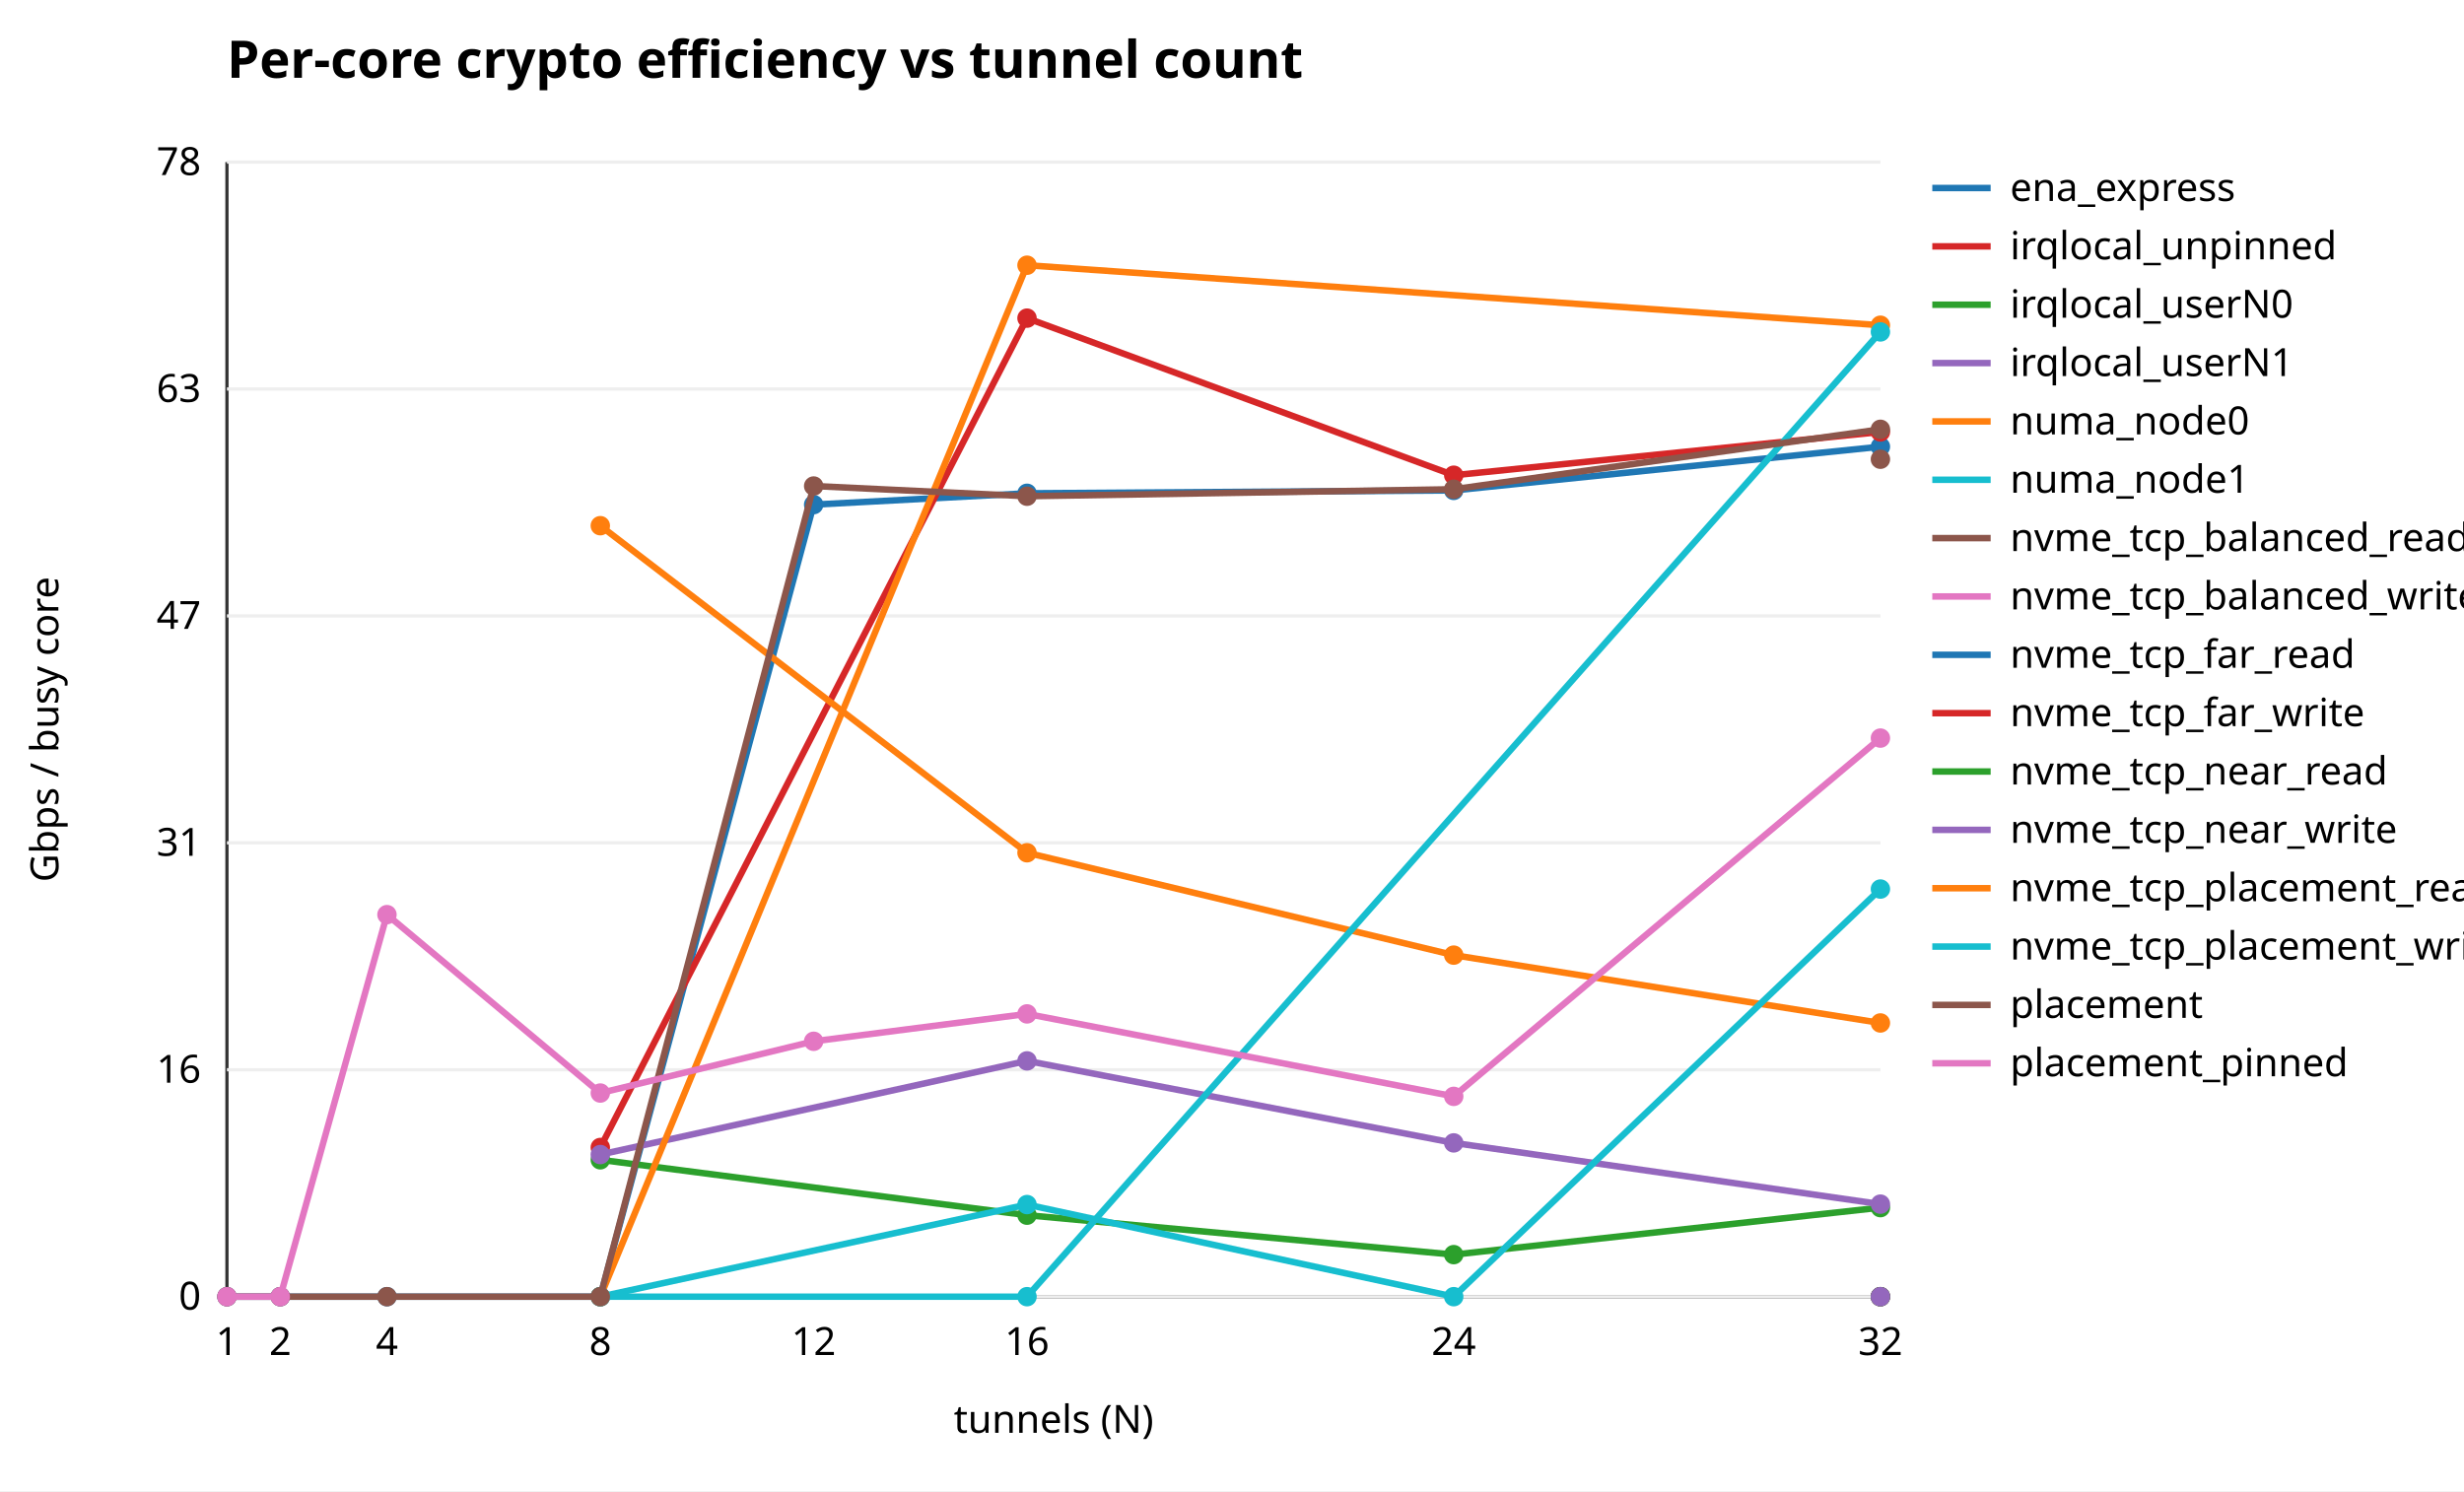
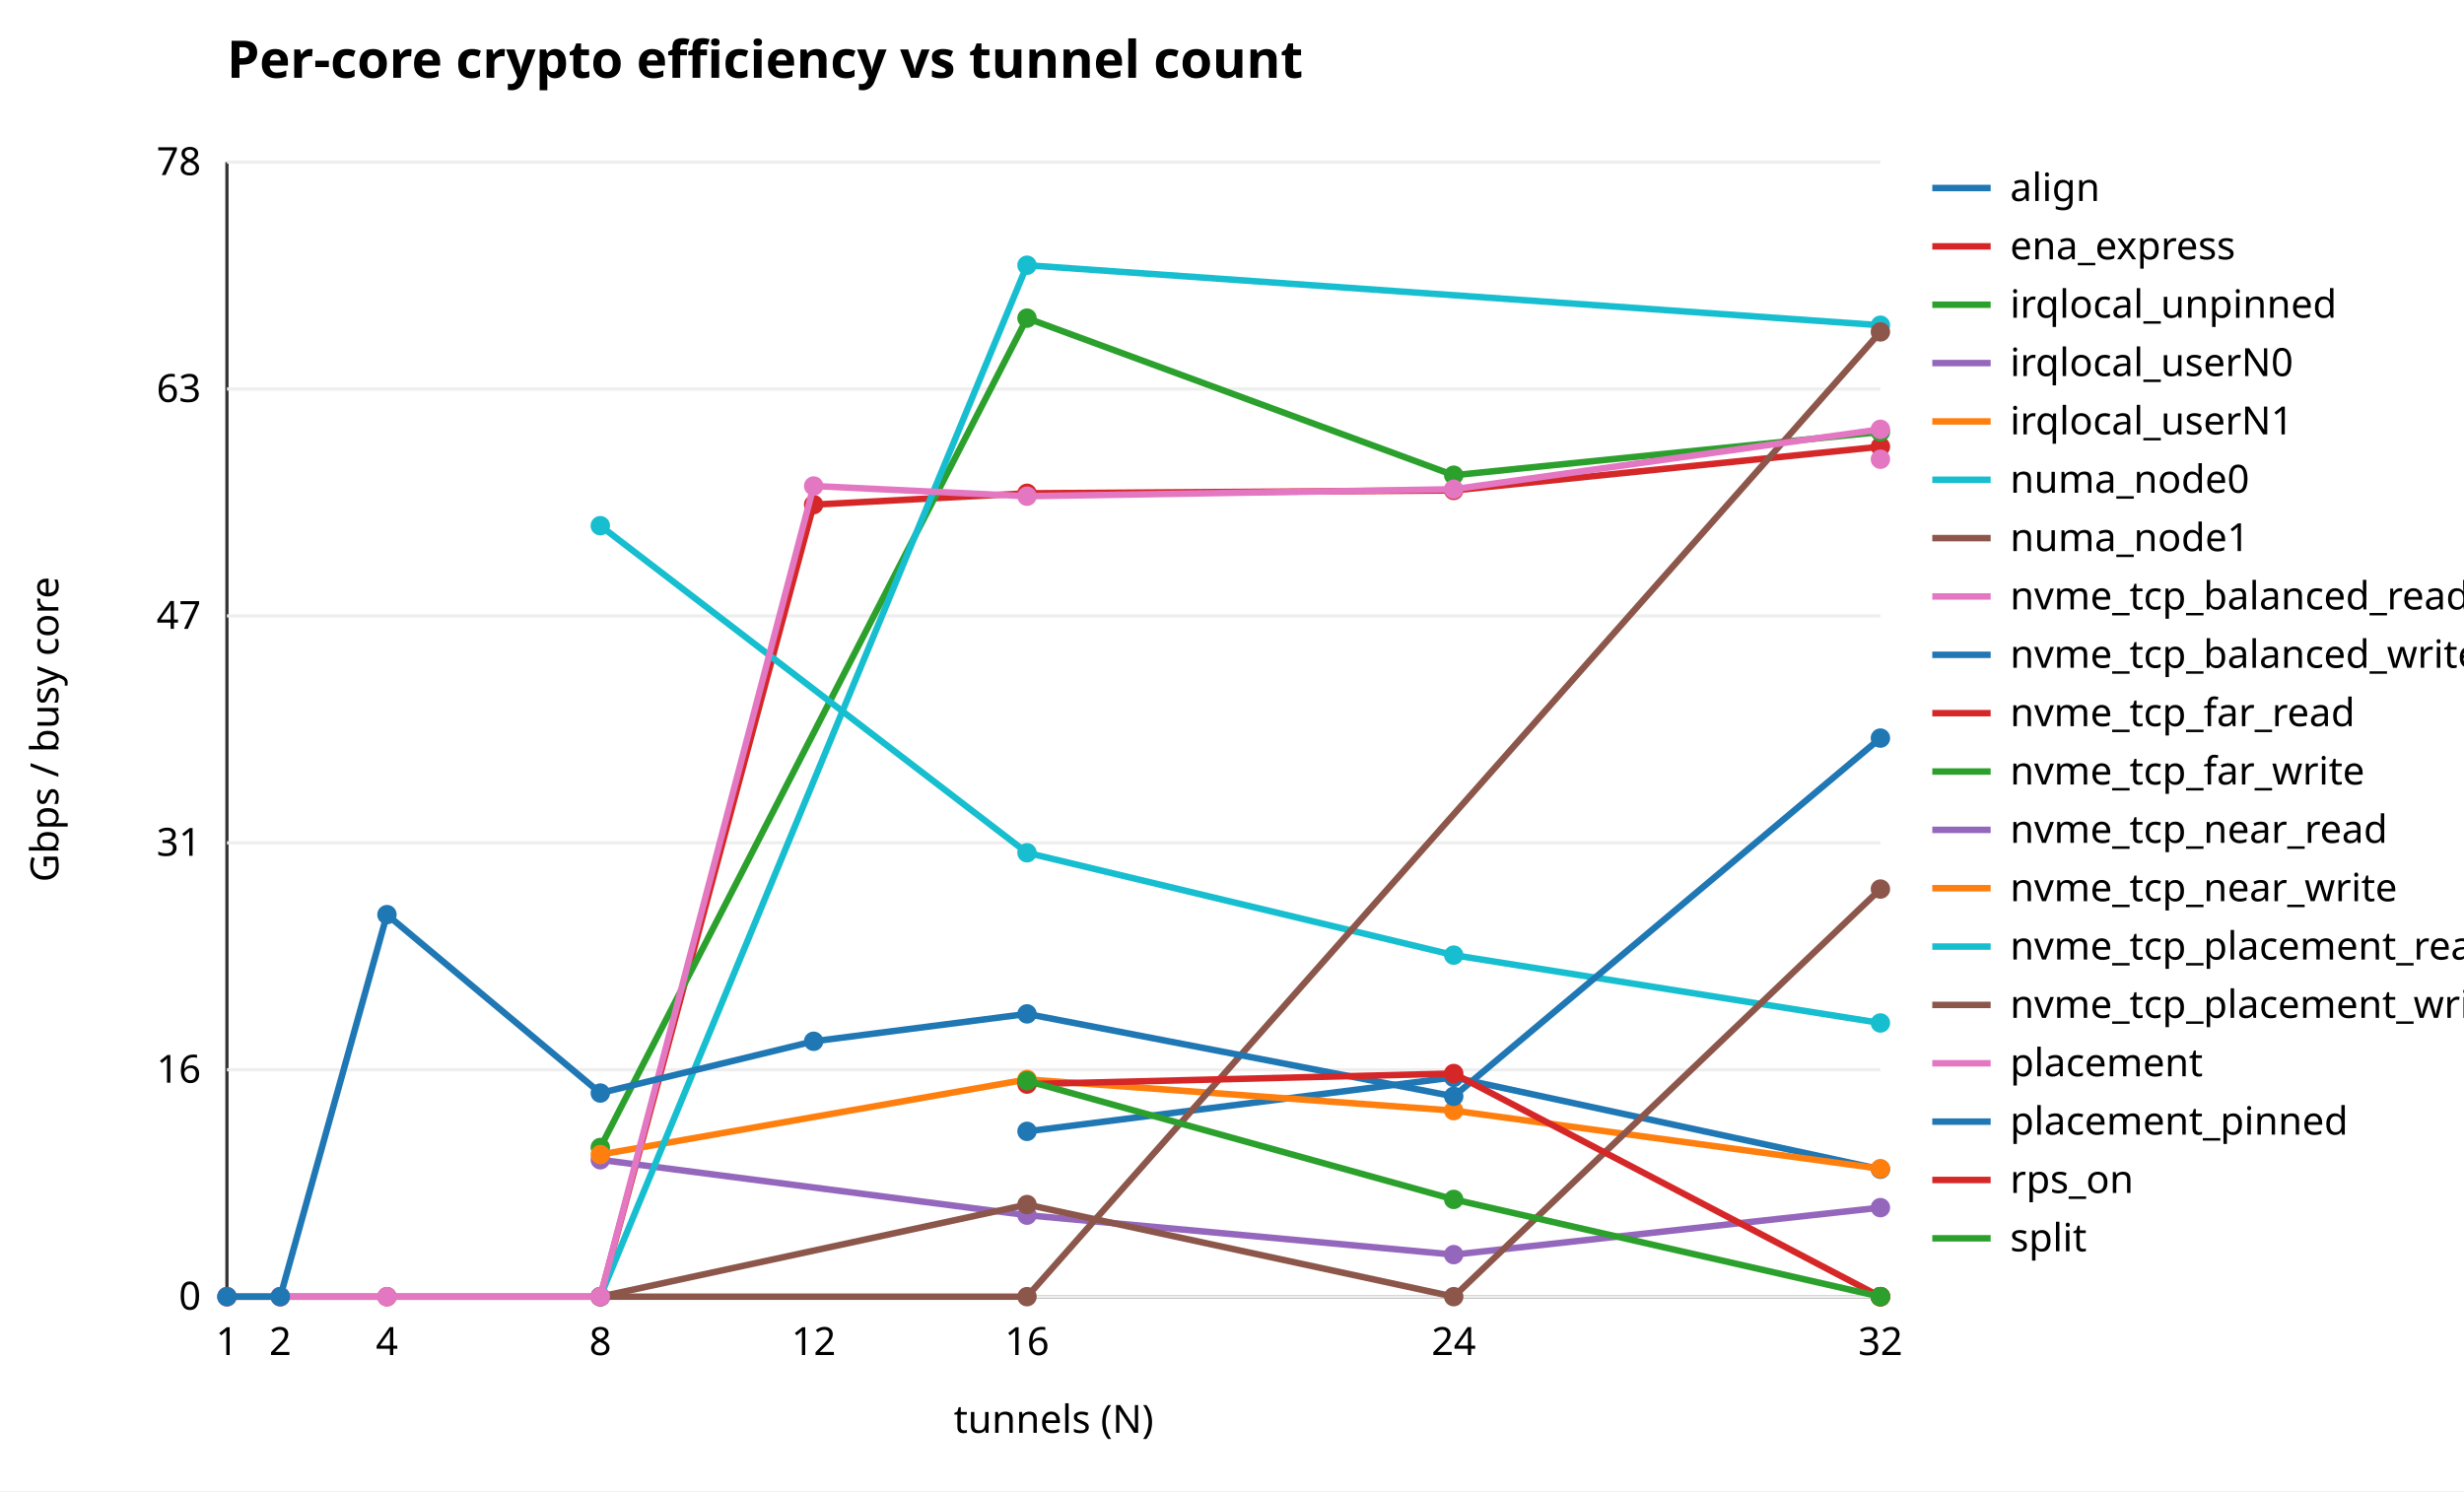
<svg xmlns="http://www.w3.org/2000/svg" width="760" height="460" font-family="sans-serif" font-size="12">
  <rect width="760" height="460" fill="white" />
  <text x="70" y="24" font-size="16" font-weight="bold">Per-core crypto efficiency vs tunnel count</text>
  <line x1="70" y1="50" x2="70" y2="400" stroke="#333" />
  <line x1="70" y1="400" x2="580" y2="400" stroke="#333" />
  <line x1="70" y1="400" x2="580" y2="400" stroke="#eee" />
  <text x="62" y="404" text-anchor="end">0</text>
  <line x1="70" y1="330" x2="580" y2="330" stroke="#eee" />
  <text x="62" y="334" text-anchor="end">16</text>
  <line x1="70" y1="260" x2="580" y2="260" stroke="#eee" />
  <text x="62" y="264" text-anchor="end">31</text>
  <line x1="70" y1="190" x2="580" y2="190" stroke="#eee" />
  <text x="62" y="194" text-anchor="end">47</text>
  <line x1="70" y1="120" x2="580" y2="120" stroke="#eee" />
  <text x="62" y="124" text-anchor="end">63</text>
  <line x1="70" y1="50" x2="580" y2="50" stroke="#eee" />
  <text x="62" y="54" text-anchor="end">78</text>
  <text x="70" y="418" text-anchor="middle">1</text>
  <text x="86.452" y="418" text-anchor="middle">2</text>
  <text x="119.355" y="418" text-anchor="middle">4</text>
  <text x="185.161" y="418" text-anchor="middle">8</text>
  <text x="250.968" y="418" text-anchor="middle">12</text>
  <text x="316.774" y="418" text-anchor="middle">16</text>
  <text x="448.387" y="418" text-anchor="middle">24</text>
  <text x="580" y="418" text-anchor="middle">32</text>
  <text x="325" y="442" text-anchor="middle">tunnels (N)</text>
  <text x="18" y="225" text-anchor="middle" transform="rotate(-90 18 225)">Gbps / busy core</text>
-   <path d="M70 400 L86.452 400 L119.355 400 L185.161 400 L250.968 155.668 L316.774 152.172 L448.387 151.281 L580 137.793 " fill="none" stroke="#1f77b4" stroke-width="2" />
-   <circle cx="70" cy="400" r="3" fill="#1f77b4" />
-   <circle cx="86.452" cy="400" r="3" fill="#1f77b4" />
-   <circle cx="119.355" cy="400" r="3" fill="#1f77b4" />
-   <circle cx="185.161" cy="400" r="3" fill="#1f77b4" />
-   <circle cx="250.968" cy="155.668" r="3" fill="#1f77b4" />
-   <circle cx="316.774" cy="152.172" r="3" fill="#1f77b4" />
-   <circle cx="448.387" cy="151.281" r="3" fill="#1f77b4" />
-   <circle cx="580" cy="137.793" r="3" fill="#1f77b4" />
+   <path d="M316.774 349.002 L448.387 332.346 L580 360.692 " fill="none" stroke="#1f77b4" stroke-width="2" />
+   <circle cx="316.774" cy="349.002" r="3" fill="#1f77b4" />
+   <circle cx="448.387" cy="332.346" r="3" fill="#1f77b4" />
+   <circle cx="580" cy="360.692" r="3" fill="#1f77b4" />
  <line x1="596" y1="58" x2="614" y2="58" stroke="#1f77b4" stroke-width="2" />
-   <text x="620" y="62">ena_express</text>
-   <path d="M185.161 353.979 L316.774 98.143 L448.387 146.599 L580 133.249 " fill="none" stroke="#d62728" stroke-width="2" />
-   <circle cx="185.161" cy="353.979" r="3" fill="#d62728" />
-   <circle cx="316.774" cy="98.143" r="3" fill="#d62728" />
-   <circle cx="448.387" cy="146.599" r="3" fill="#d62728" />
-   <circle cx="580" cy="133.249" r="3" fill="#d62728" />
+   <text x="620" y="62">align</text>
+   <path d="M70 400 L86.452 400 L119.355 400 L185.161 400 L250.968 155.668 L316.774 152.172 L448.387 151.281 L580 137.793 " fill="none" stroke="#d62728" stroke-width="2" />
+   <circle cx="70" cy="400" r="3" fill="#d62728" />
+   <circle cx="86.452" cy="400" r="3" fill="#d62728" />
+   <circle cx="119.355" cy="400" r="3" fill="#d62728" />
+   <circle cx="185.161" cy="400" r="3" fill="#d62728" />
+   <circle cx="250.968" cy="155.668" r="3" fill="#d62728" />
+   <circle cx="316.774" cy="152.172" r="3" fill="#d62728" />
+   <circle cx="448.387" cy="151.281" r="3" fill="#d62728" />
+   <circle cx="580" cy="137.793" r="3" fill="#d62728" />
  <line x1="596" y1="76" x2="614" y2="76" stroke="#d62728" stroke-width="2" />
-   <text x="620" y="80">irqlocal_unpinned</text>
-   <path d="M185.161 357.78 L316.774 374.863 L448.387 387.031 L580 372.531 " fill="none" stroke="#2ca02c" stroke-width="2" />
-   <circle cx="185.161" cy="357.78" r="3" fill="#2ca02c" />
-   <circle cx="316.774" cy="374.863" r="3" fill="#2ca02c" />
-   <circle cx="448.387" cy="387.031" r="3" fill="#2ca02c" />
-   <circle cx="580" cy="372.531" r="3" fill="#2ca02c" />
+   <text x="620" y="80">ena_express</text>
+   <path d="M185.161 353.979 L316.774 98.143 L448.387 146.599 L580 133.249 " fill="none" stroke="#2ca02c" stroke-width="2" />
+   <circle cx="185.161" cy="353.979" r="3" fill="#2ca02c" />
+   <circle cx="316.774" cy="98.143" r="3" fill="#2ca02c" />
+   <circle cx="448.387" cy="146.599" r="3" fill="#2ca02c" />
+   <circle cx="580" cy="133.249" r="3" fill="#2ca02c" />
  <line x1="596" y1="94" x2="614" y2="94" stroke="#2ca02c" stroke-width="2" />
-   <text x="620" y="98">irqlocal_userN0</text>
-   <path d="M185.161 356.16 L316.774 327.264 L448.387 352.565 L580 371.455 " fill="none" stroke="#9467bd" stroke-width="2" />
-   <circle cx="185.161" cy="356.16" r="3" fill="#9467bd" />
-   <circle cx="316.774" cy="327.264" r="3" fill="#9467bd" />
-   <circle cx="448.387" cy="352.565" r="3" fill="#9467bd" />
-   <circle cx="580" cy="371.455" r="3" fill="#9467bd" />
+   <text x="620" y="98">irqlocal_unpinned</text>
+   <path d="M185.161 357.78 L316.774 374.863 L448.387 387.031 L580 372.531 " fill="none" stroke="#9467bd" stroke-width="2" />
+   <circle cx="185.161" cy="357.78" r="3" fill="#9467bd" />
+   <circle cx="316.774" cy="374.863" r="3" fill="#9467bd" />
+   <circle cx="448.387" cy="387.031" r="3" fill="#9467bd" />
+   <circle cx="580" cy="372.531" r="3" fill="#9467bd" />
  <line x1="596" y1="112" x2="614" y2="112" stroke="#9467bd" stroke-width="2" />
-   <text x="620" y="116">irqlocal_userN1</text>
-   <path d="M185.161 162.167 L316.774 263.06 L448.387 294.642 L580 315.567 " fill="none" stroke="#ff7f0e" stroke-width="2" />
-   <circle cx="185.161" cy="162.167" r="3" fill="#ff7f0e" />
-   <circle cx="316.774" cy="263.06" r="3" fill="#ff7f0e" />
-   <circle cx="448.387" cy="294.642" r="3" fill="#ff7f0e" />
-   <circle cx="580" cy="315.567" r="3" fill="#ff7f0e" />
+   <text x="620" y="116">irqlocal_userN0</text>
+   <path d="M185.161 356.16 L316.774 332.982 L448.387 342.611 L580 360.536 " fill="none" stroke="#ff7f0e" stroke-width="2" />
+   <circle cx="185.161" cy="356.16" r="3" fill="#ff7f0e" />
+   <circle cx="316.774" cy="332.982" r="3" fill="#ff7f0e" />
+   <circle cx="448.387" cy="342.611" r="3" fill="#ff7f0e" />
+   <circle cx="580" cy="360.536" r="3" fill="#ff7f0e" />
  <line x1="596" y1="130" x2="614" y2="130" stroke="#ff7f0e" stroke-width="2" />
-   <text x="620" y="134">numa_node0</text>
-   <path d="M185.161 400 L316.774 371.59 L448.387 400 L580 274.258 " fill="none" stroke="#17becf" stroke-width="2" />
-   <circle cx="185.161" cy="400" r="3" fill="#17becf" />
-   <circle cx="316.774" cy="371.59" r="3" fill="#17becf" />
-   <circle cx="448.387" cy="400" r="3" fill="#17becf" />
-   <circle cx="580" cy="274.258" r="3" fill="#17becf" />
+   <text x="620" y="134">irqlocal_userN1</text>
+   <path d="M185.161 162.167 L316.774 263.06 L448.387 294.642 L580 315.567 " fill="none" stroke="#17becf" stroke-width="2" />
+   <circle cx="185.161" cy="162.167" r="3" fill="#17becf" />
+   <circle cx="316.774" cy="263.06" r="3" fill="#17becf" />
+   <circle cx="448.387" cy="294.642" r="3" fill="#17becf" />
+   <circle cx="580" cy="315.567" r="3" fill="#17becf" />
  <line x1="596" y1="148" x2="614" y2="148" stroke="#17becf" stroke-width="2" />
-   <text x="620" y="152">numa_node1</text>
-   <path d="M580 141.662 " fill="none" stroke="#8c564b" stroke-width="2" />
-   <circle cx="580" cy="141.662" r="3" fill="#8c564b" />
+   <text x="620" y="152">numa_node0</text>
+   <path d="M185.161 400 L316.774 371.59 L448.387 400 L580 274.258 " fill="none" stroke="#8c564b" stroke-width="2" />
+   <circle cx="185.161" cy="400" r="3" fill="#8c564b" />
+   <circle cx="316.774" cy="371.59" r="3" fill="#8c564b" />
+   <circle cx="448.387" cy="400" r="3" fill="#8c564b" />
+   <circle cx="580" cy="274.258" r="3" fill="#8c564b" />
  <line x1="596" y1="166" x2="614" y2="166" stroke="#8c564b" stroke-width="2" />
-   <text x="620" y="170">nvme_tcp_balanced_read</text>
-   <path d="M580 400 " fill="none" stroke="#e377c2" stroke-width="2" />
-   <circle cx="580" cy="400" r="3" fill="#e377c2" />
+   <text x="620" y="170">numa_node1</text>
+   <path d="M580 141.662 " fill="none" stroke="#e377c2" stroke-width="2" />
+   <circle cx="580" cy="141.662" r="3" fill="#e377c2" />
  <line x1="596" y1="184" x2="614" y2="184" stroke="#e377c2" stroke-width="2" />
-   <text x="620" y="188">nvme_tcp_balanced_write</text>
+   <text x="620" y="188">nvme_tcp_balanced_read</text>
  <path d="M580 400 " fill="none" stroke="#1f77b4" stroke-width="2" />
  <circle cx="580" cy="400" r="3" fill="#1f77b4" />
  <line x1="596" y1="202" x2="614" y2="202" stroke="#1f77b4" stroke-width="2" />
-   <text x="620" y="206">nvme_tcp_far_read</text>
+   <text x="620" y="206">nvme_tcp_balanced_write</text>
  <path d="M580 400 " fill="none" stroke="#d62728" stroke-width="2" />
  <circle cx="580" cy="400" r="3" fill="#d62728" />
  <line x1="596" y1="220" x2="614" y2="220" stroke="#d62728" stroke-width="2" />
-   <text x="620" y="224">nvme_tcp_far_write</text>
+   <text x="620" y="224">nvme_tcp_far_read</text>
  <path d="M580 400 " fill="none" stroke="#2ca02c" stroke-width="2" />
  <circle cx="580" cy="400" r="3" fill="#2ca02c" />
  <line x1="596" y1="238" x2="614" y2="238" stroke="#2ca02c" stroke-width="2" />
-   <text x="620" y="242">nvme_tcp_near_read</text>
+   <text x="620" y="242">nvme_tcp_far_write</text>
  <path d="M580 400 " fill="none" stroke="#9467bd" stroke-width="2" />
  <circle cx="580" cy="400" r="3" fill="#9467bd" />
  <line x1="596" y1="256" x2="614" y2="256" stroke="#9467bd" stroke-width="2" />
-   <text x="620" y="260">nvme_tcp_near_write</text>
-   <path d="M185.161 400 L316.774 81.818 L580 100.33 " fill="none" stroke="#ff7f0e" stroke-width="2" />
-   <circle cx="185.161" cy="400" r="3" fill="#ff7f0e" />
-   <circle cx="316.774" cy="81.818" r="3" fill="#ff7f0e" />
-   <circle cx="580" cy="100.33" r="3" fill="#ff7f0e" />
+   <text x="620" y="260">nvme_tcp_near_read</text>
+   <path d="M580 400 " fill="none" stroke="#ff7f0e" stroke-width="2" />
+   <circle cx="580" cy="400" r="3" fill="#ff7f0e" />
  <line x1="596" y1="274" x2="614" y2="274" stroke="#ff7f0e" stroke-width="2" />
-   <text x="620" y="278">nvme_tcp_placement_read</text>
-   <path d="M185.161 400 L316.774 400 L580 102.391 " fill="none" stroke="#17becf" stroke-width="2" />
+   <text x="620" y="278">nvme_tcp_near_write</text>
+   <path d="M185.161 400 L316.774 81.818 L580 100.33 " fill="none" stroke="#17becf" stroke-width="2" />
  <circle cx="185.161" cy="400" r="3" fill="#17becf" />
-   <circle cx="316.774" cy="400" r="3" fill="#17becf" />
-   <circle cx="580" cy="102.391" r="3" fill="#17becf" />
+   <circle cx="316.774" cy="81.818" r="3" fill="#17becf" />
+   <circle cx="580" cy="100.33" r="3" fill="#17becf" />
  <line x1="596" y1="292" x2="614" y2="292" stroke="#17becf" stroke-width="2" />
-   <text x="620" y="296">nvme_tcp_placement_write</text>
-   <path d="M70 400 L86.452 400 L119.355 400 L185.161 400 L250.968 149.93 L316.774 153.074 L448.387 150.923 L580 132.433 " fill="none" stroke="#8c564b" stroke-width="2" />
-   <circle cx="70" cy="400" r="3" fill="#8c564b" />
-   <circle cx="86.452" cy="400" r="3" fill="#8c564b" />
-   <circle cx="119.355" cy="400" r="3" fill="#8c564b" />
+   <text x="620" y="296">nvme_tcp_placement_read</text>
+   <path d="M185.161 400 L316.774 400 L580 102.391 " fill="none" stroke="#8c564b" stroke-width="2" />
  <circle cx="185.161" cy="400" r="3" fill="#8c564b" />
-   <circle cx="250.968" cy="149.93" r="3" fill="#8c564b" />
-   <circle cx="316.774" cy="153.074" r="3" fill="#8c564b" />
-   <circle cx="448.387" cy="150.923" r="3" fill="#8c564b" />
-   <circle cx="580" cy="132.433" r="3" fill="#8c564b" />
+   <circle cx="316.774" cy="400" r="3" fill="#8c564b" />
+   <circle cx="580" cy="102.391" r="3" fill="#8c564b" />
  <line x1="596" y1="310" x2="614" y2="310" stroke="#8c564b" stroke-width="2" />
-   <text x="620" y="314">placement</text>
-   <path d="M70 400 L86.452 400 L119.355 282.148 L185.161 337.186 L250.968 321.219 L316.774 312.77 L448.387 338.21 L580 227.69 " fill="none" stroke="#e377c2" stroke-width="2" />
+   <text x="620" y="314">nvme_tcp_placement_write</text>
+   <path d="M70 400 L86.452 400 L119.355 400 L185.161 400 L250.968 149.93 L316.774 153.074 L448.387 150.923 L580 132.433 " fill="none" stroke="#e377c2" stroke-width="2" />
  <circle cx="70" cy="400" r="3" fill="#e377c2" />
  <circle cx="86.452" cy="400" r="3" fill="#e377c2" />
-   <circle cx="119.355" cy="282.148" r="3" fill="#e377c2" />
-   <circle cx="185.161" cy="337.186" r="3" fill="#e377c2" />
-   <circle cx="250.968" cy="321.219" r="3" fill="#e377c2" />
-   <circle cx="316.774" cy="312.77" r="3" fill="#e377c2" />
-   <circle cx="448.387" cy="338.21" r="3" fill="#e377c2" />
-   <circle cx="580" cy="227.69" r="3" fill="#e377c2" />
+   <circle cx="119.355" cy="400" r="3" fill="#e377c2" />
+   <circle cx="185.161" cy="400" r="3" fill="#e377c2" />
+   <circle cx="250.968" cy="149.93" r="3" fill="#e377c2" />
+   <circle cx="316.774" cy="153.074" r="3" fill="#e377c2" />
+   <circle cx="448.387" cy="150.923" r="3" fill="#e377c2" />
+   <circle cx="580" cy="132.433" r="3" fill="#e377c2" />
  <line x1="596" y1="328" x2="614" y2="328" stroke="#e377c2" stroke-width="2" />
-   <text x="620" y="332">placement_pinned</text>
+   <text x="620" y="332">placement</text>
+   <path d="M70 400 L86.452 400 L119.355 282.148 L185.161 337.186 L250.968 321.219 L316.774 312.77 L448.387 338.21 L580 227.69 " fill="none" stroke="#1f77b4" stroke-width="2" />
+   <circle cx="70" cy="400" r="3" fill="#1f77b4" />
+   <circle cx="86.452" cy="400" r="3" fill="#1f77b4" />
+   <circle cx="119.355" cy="282.148" r="3" fill="#1f77b4" />
+   <circle cx="185.161" cy="337.186" r="3" fill="#1f77b4" />
+   <circle cx="250.968" cy="321.219" r="3" fill="#1f77b4" />
+   <circle cx="316.774" cy="312.77" r="3" fill="#1f77b4" />
+   <circle cx="448.387" cy="338.21" r="3" fill="#1f77b4" />
+   <circle cx="580" cy="227.69" r="3" fill="#1f77b4" />
+   <line x1="596" y1="346" x2="614" y2="346" stroke="#1f77b4" stroke-width="2" />
+   <text x="620" y="350">placement_pinned</text>
+   <path d="M316.774 334.429 L448.387 331.162 L580 400 " fill="none" stroke="#d62728" stroke-width="2" />
+   <circle cx="316.774" cy="334.429" r="3" fill="#d62728" />
+   <circle cx="448.387" cy="331.162" r="3" fill="#d62728" />
+   <circle cx="580" cy="400" r="3" fill="#d62728" />
+   <line x1="596" y1="364" x2="614" y2="364" stroke="#d62728" stroke-width="2" />
+   <text x="620" y="368">rps_on</text>
+   <path d="M316.774 333.406 L448.387 369.994 L580 400 " fill="none" stroke="#2ca02c" stroke-width="2" />
+   <circle cx="316.774" cy="333.406" r="3" fill="#2ca02c" />
+   <circle cx="448.387" cy="369.994" r="3" fill="#2ca02c" />
+   <circle cx="580" cy="400" r="3" fill="#2ca02c" />
+   <line x1="596" y1="382" x2="614" y2="382" stroke="#2ca02c" stroke-width="2" />
+   <text x="620" y="386">split</text>
</svg>
